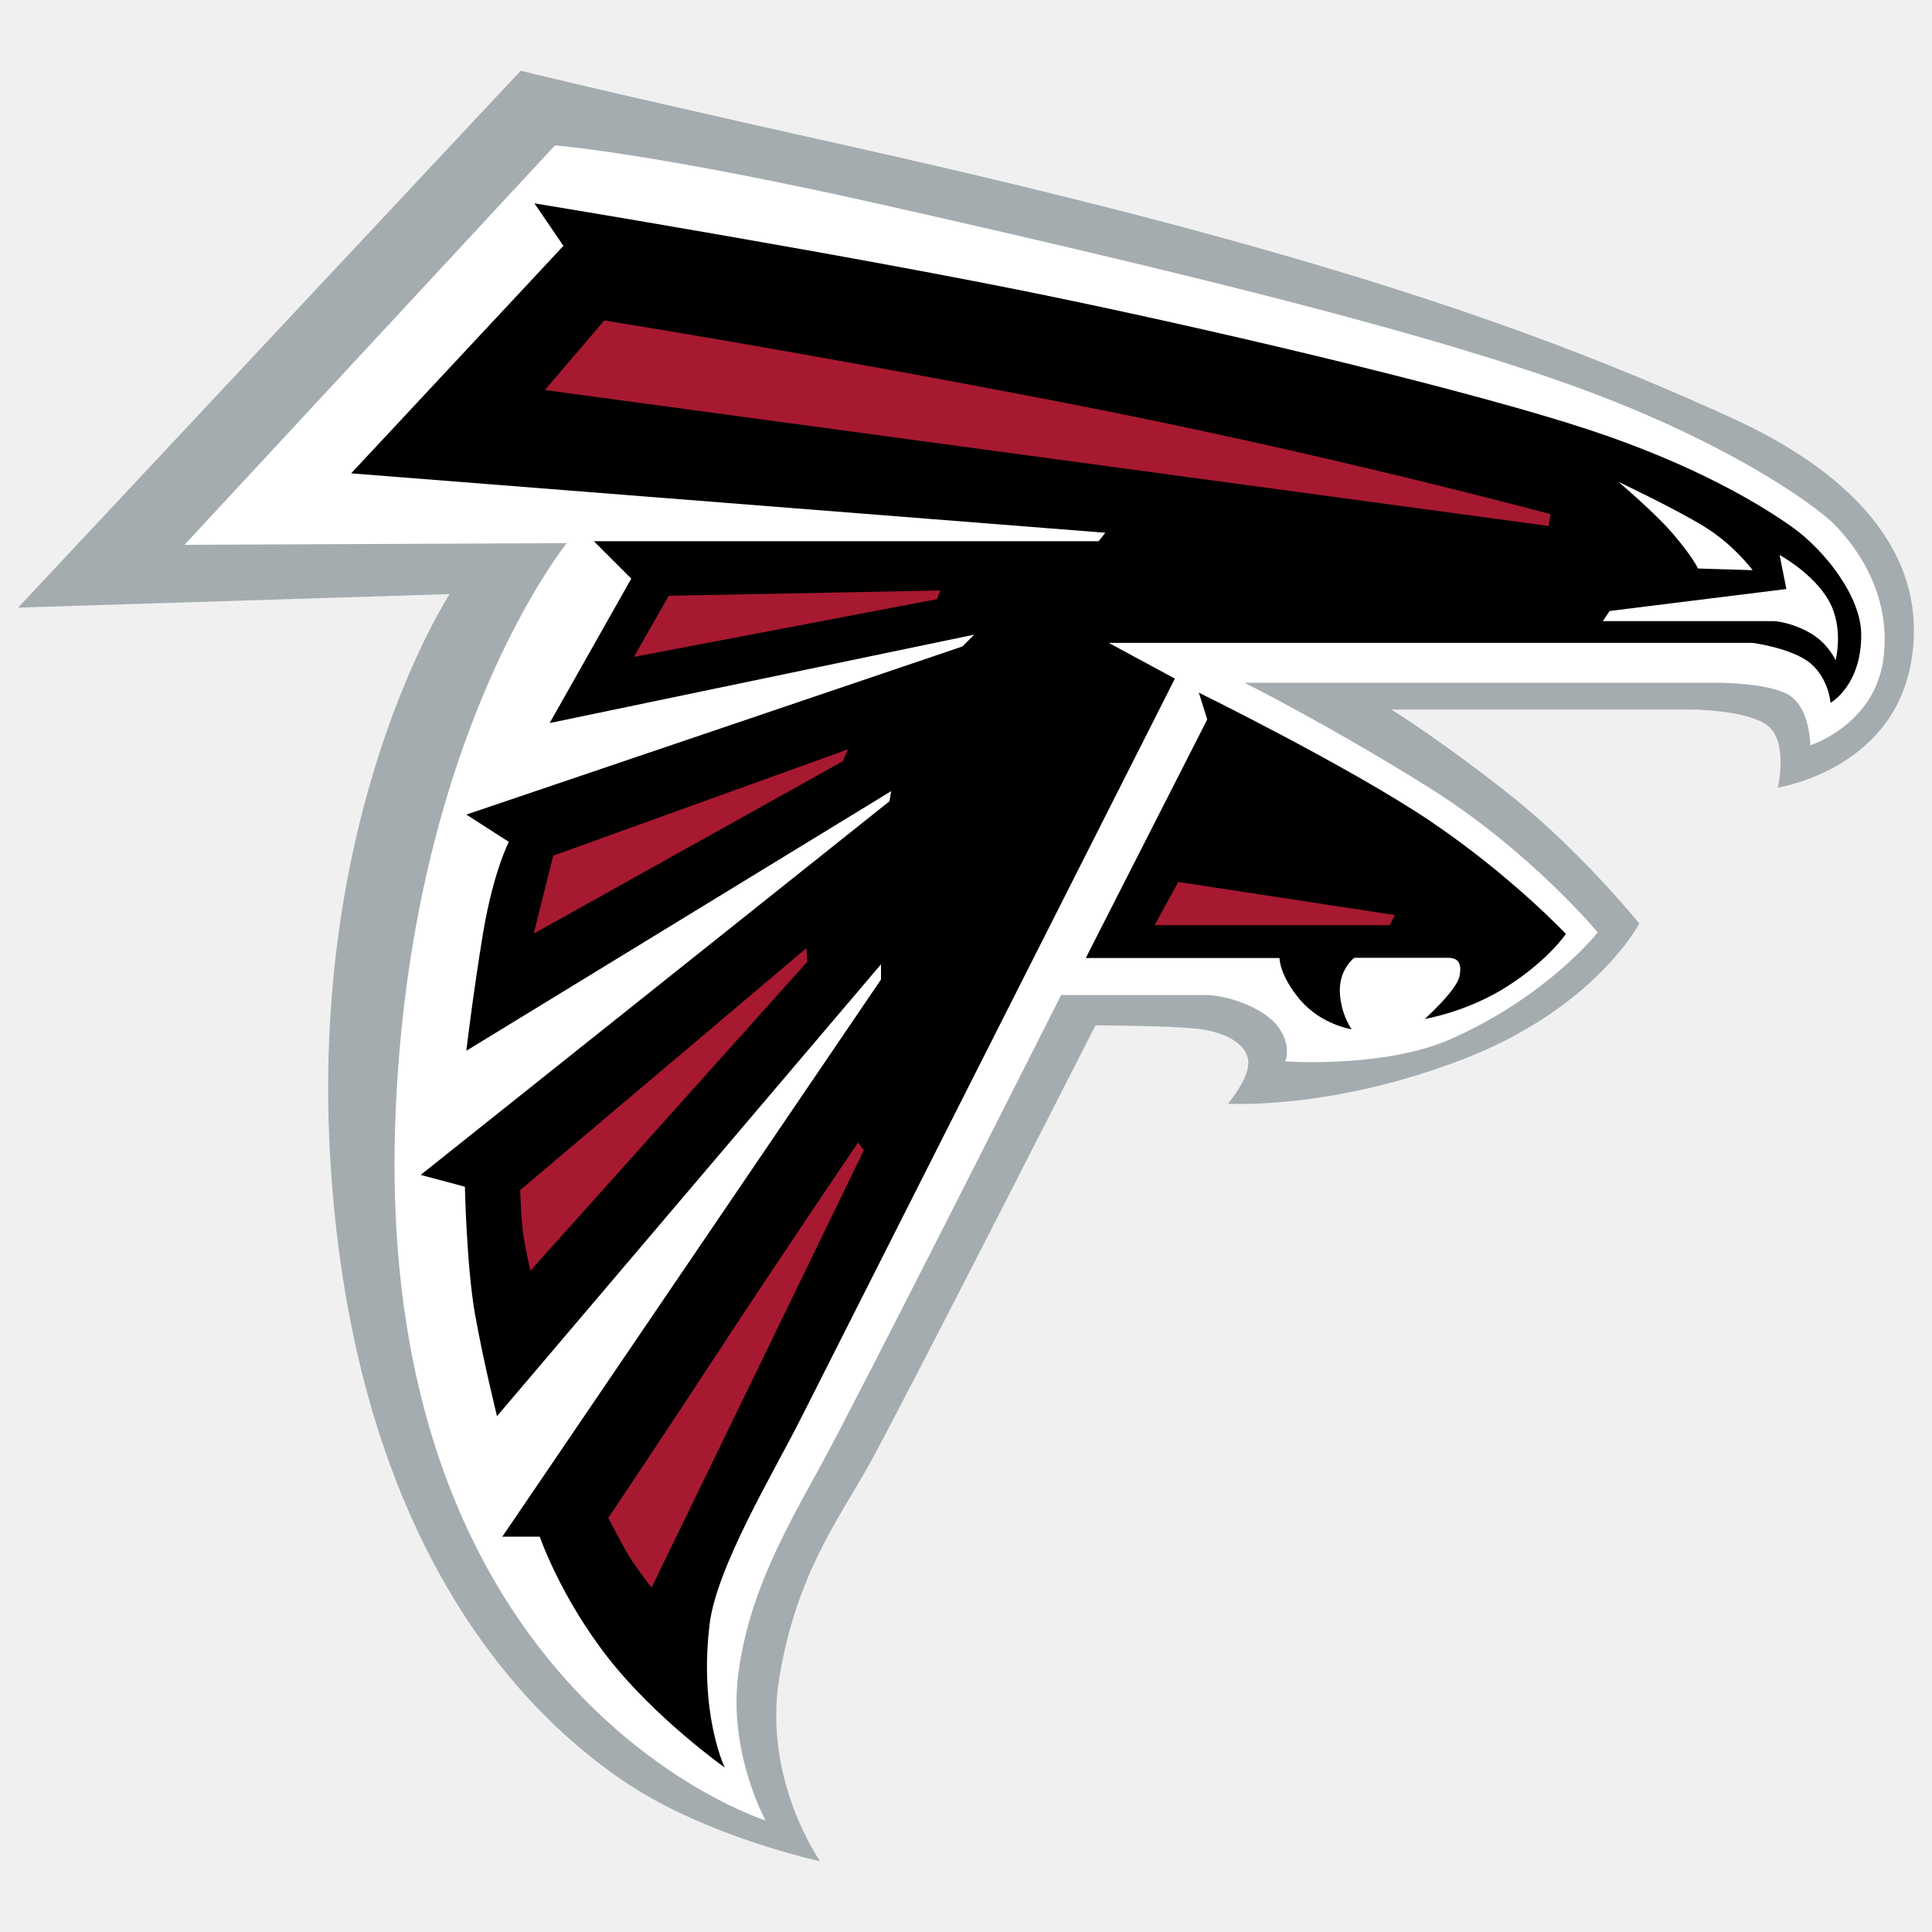
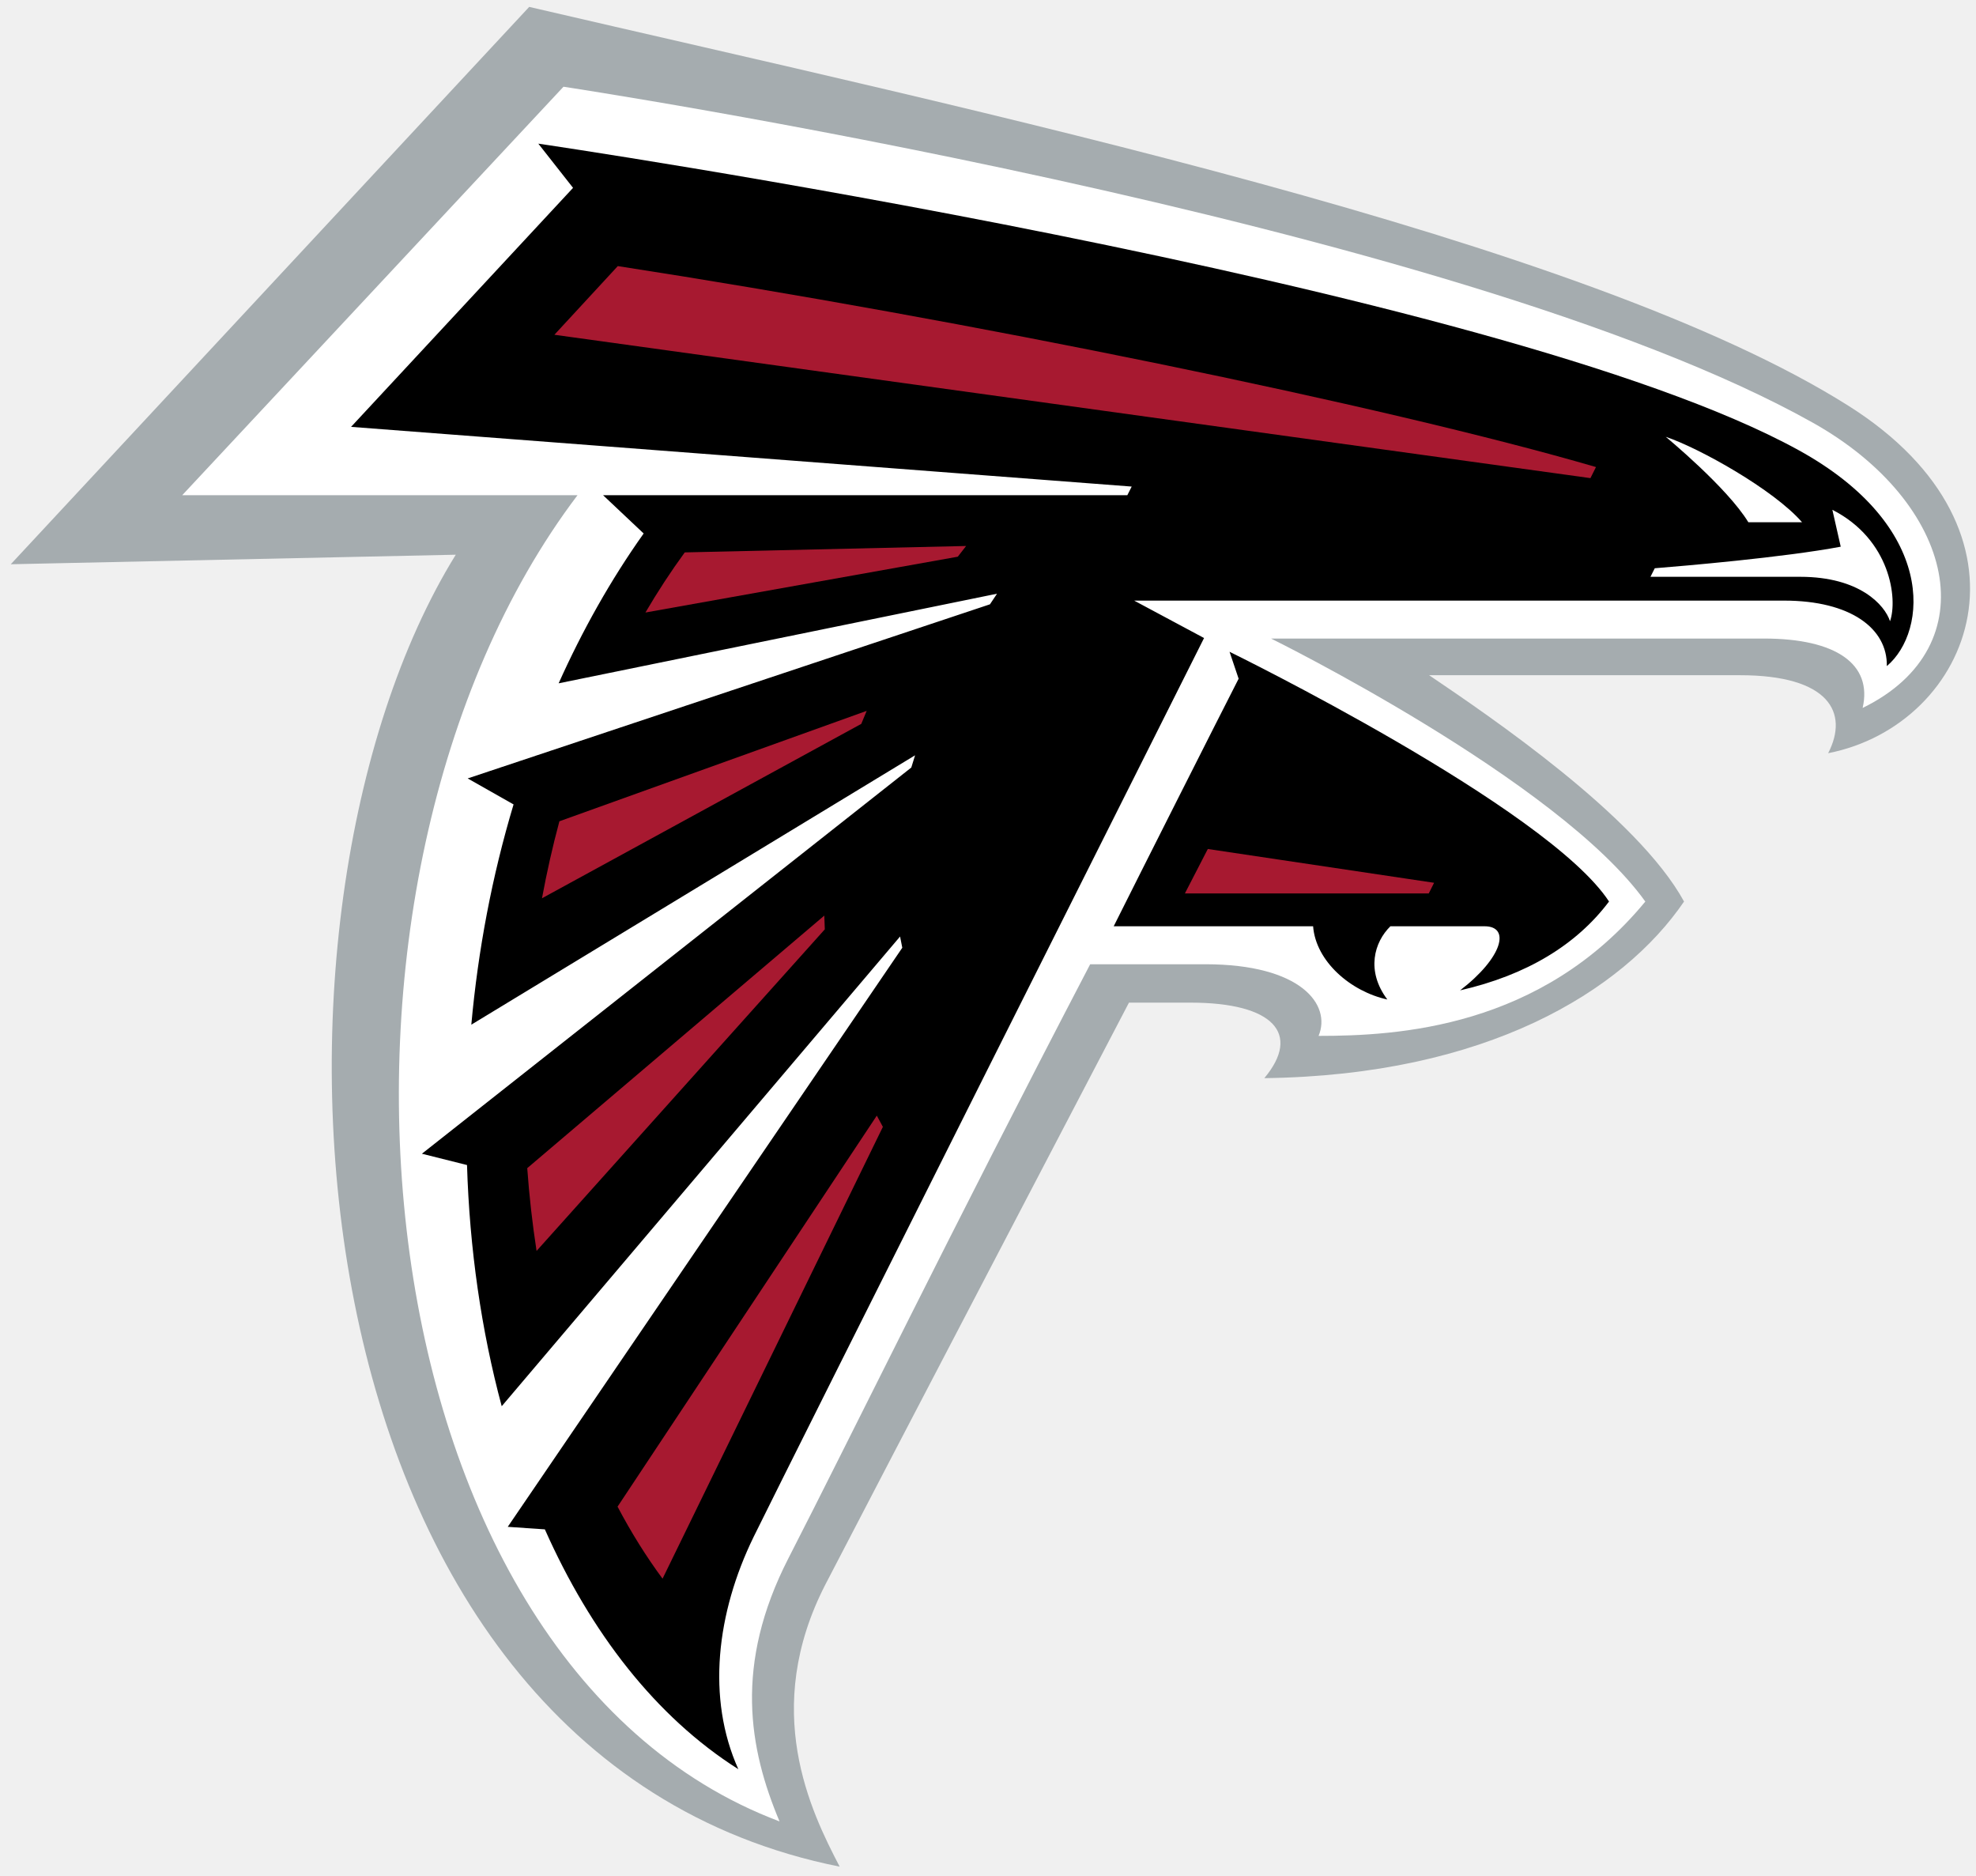
- <svg xmlns="http://www.w3.org/2000/svg" xmlns:xlink="http://www.w3.org/1999/xlink" version="1.1" id="Layer_1" x="0px" y="0px" viewBox="0 0 800 800" style="enable-background:new 0 0 800 800;" xml:space="preserve">
-   <style type="text/css">
- 	.st0{clip-path:url(#SVGID_2_);fill:#A5ACAF;}
- 	.st1{fill:#FFFFFF;}
- 	.st2{fill:#A71930;}
- </style>
-   <g>
-     <g>
-       <defs>
-         <rect id="SVGID_1_" x="7.5" y="29.3" width="785" height="741.4" />
-       </defs>
-       <clipPath id="SVGID_2_">
-         <use xlink:href="#SVGID_1_" style="overflow:visible;" />
-       </clipPath>
-       <path class="st0" d="M736.2,326.1c0,0,46.4-7,54.9-50.6c8.4-43.6-21.2-78.5-74.6-102.7c-77.4-35.2-170.2-68.9-365.8-112.5    c-105.6-23.6-135.1-31-135.1-31L7.5,251.6l178.7-5.6c0,0-59.1,90-49.2,237.7c9.8,147.7,72.7,221.5,122.4,254.6    c33.8,22.5,80.2,32.4,80.2,32.4s-23.9-33.8-16.9-76c7-42.2,23.9-64.7,36.6-87.2c12.7-22.5,94.3-182.9,94.3-182.9s29.5,0,42.2,1.4    c12.7,1.4,21.1,7,21.1,14.1c0,7-8.4,16.9-8.4,16.9s42.2,2.8,97.1-18.3c54.9-21.1,73.2-56.3,73.2-56.3s-23.9-29.5-52-52    c-28.1-22.5-50.6-36.6-50.6-36.6h123.8c0,0,23.9,0,32.4,7C740.4,307.9,736.2,326.1,736.2,326.1L736.2,326.1z" />
+ <svg xmlns="http://www.w3.org/2000/svg" width="248" height="235.355" viewBox="0 0 250 237.36">
+   <g transform="matrix(1.3333 0 0 -1.3333 72.337 166.71)">
+     <g transform="matrix(2.4002 0 0 2.4002 -53.276 -52.137)">
+       <path d="m72.686 57.769c-10.438 6.589-34.346 11.629-52.18 15.774l-20.505-22.04 17.601 0.377c-8.764-14.16-6.978-47.455 15.184-51.88-1.141 2.188-3.122 6.205-0.554 11.179 1.829 3.538 11.996 22.988 11.996 22.988h2.435c3.296 0 4.381-1.24 2.919-2.986 8.786 0.112 14.18 3.434 16.601 6.984-1.843 3.372-7.706 7.342-10.083 8.95h12.293c3.525 0 4.32-1.476 3.49-3.084 5.753 1.13 8.694 8.757 0.803 13.738" fill="#a5acaf" />
+       <path d="m71.282 57.097c-14.217 7.974-49.42 13.289-49.42 13.289l-15.08-16.153h15.635c-11.544-15.253-8.986-46.044 7.99-52.444-1.204 2.863-1.814 6.186 0.356 10.414 2.449 4.768 6.348 12.783 11.931 23.482h4.557c3.782 0 4.991-1.598 4.477-2.833 3.111 0 8.797 0.305 12.923 5.312-3.438 4.802-14.803 10.401-14.803 10.401h19.497c2.865 0 4.297-1.019 3.902-2.744 4.98 2.432 3.685 8.106-1.965 11.276" fill="#fff" />
+       <path transform="matrix(.75 0 0 -.75 0 73.54)" d="m27.822 7.207 1.832 2.33-11.707 12.602 41.168 3.148c-0.075 0.149-0.153 0.301-0.23 0.455h-27.648l2.141 2.019c-1.748 2.46-3.235 5.118-4.484 7.9l23.119-4.725c-0.126 0.185-0.251 0.371-0.373 0.559l-27.543 9.18 2.42 1.371c-1.136 3.78-1.874 7.697-2.228 11.613l23.402-14.203c-0.069 0.215-0.136 0.428-0.199 0.645l-25.809 20.363 2.379 0.596c0.134 4.417 0.754 8.722 1.83 12.717l21.008-24.766c0.035 0.198 0.075 0.395 0.117 0.592l-20.807 30.533 1.957 0.133c2.412 5.427 5.839 9.879 10.203 12.645-1.685-3.746-1.147-8.243 0.807-12.248 1.694-3.466 23.754-47.393 23.754-47.393l-3.686-1.973h34.277c3.51 0 5.455 1.472 5.416 3.453 2.169-1.831 2.654-7.378-4.682-11.402-15.941-8.745-66.434-16.145-66.434-16.145zm59.457 15.457c1.752 0.585 5.695 2.783 7.188 4.504h-2.832c-1.117-1.836-4.356-4.504-4.356-4.504zm8.787 3.848c3.074 1.568 3.451 4.705 3.041 5.875-0.279-0.855-1.601-2.342-4.734-2.342h-7.9c0.077-0.153 0.153-0.302 0.227-0.451 1.5-0.12 6.807-0.572 9.807-1.137zm-31.791 7.486 0.479 1.42c-1.131 2.212-5.184 10.243-6.588 13.053h10.516c0.143 1.862 1.993 3.442 3.914 3.861-1.138-1.52-0.687-3.028 0.162-3.861h4.967c1.38 0 0.954 1.655-1.291 3.379 3.513-0.802 6.137-2.401 7.854-4.684-3.256-4.972-20.012-13.168-20.012-13.168z" />
+       <path transform="matrix(.75 0 0 -.75 0 73.54)" d="m32.014 13.662-3.344 3.621 54.637 7.559c0.098-0.198 0.198-0.392 0.293-0.584-11.175-3.255-33.184-7.751-51.586-10.596zm18.367 14.758-14.836 0.338c-0.743 1.018-1.432 2.076-2.074 3.17l16.473-2.943c0.144-0.189 0.29-0.378 0.438-0.564zm-5.242 8.693-16.205 5.822c-0.361 1.336-0.665 2.692-0.918 4.059l16.838-9.195c0.091-0.228 0.188-0.457 0.285-0.686zm17.99 7.283-1.209 2.344h12.861c0.096-0.19 0.188-0.378 0.281-0.562zm-20.225 3.512-15.666 13.316c0.106 1.476 0.272 2.936 0.492 4.365l15.201-16.957c-0.011-0.242-0.022-0.482-0.027-0.725zm2.769 10.547-13.672 20.617c0.717 1.359 1.51 2.63 2.373 3.797l11.619-23.822c-0.109-0.196-0.216-0.394-0.32-0.592z" fill="#a71930" />
    </g>
-     <path class="st1" d="M749.6,308.6c0,0,26.7-8.4,30.3-35.9c3.5-27.4-12-47.1-20.4-55.6c-8.4-8.4-45.7-35.2-111.1-58.4   c-53.9-19.1-135.8-40.8-282.8-73.9c-95.4-21.5-135.8-24.6-135.8-24.6L76.4,225.6l158.3-0.7c0,0-65.4,80.3-71,239.2   C155.2,703.2,317,753.8,317,753.8s-15.5-28.1-11.3-60.5c4.2-32.4,18.3-57.7,33.8-85.8C355,579.4,439.4,412,439.4,412s48.5,0,59.1,0   c10.5,0,25.3,5.6,30.9,13.4c5.6,7.7,2.8,14.1,2.8,14.1s40.8,2.9,68.2-9.1c40.1-17.6,61.2-44.3,61.2-44.3s-28.1-33.8-69.6-59.8   c-41.5-26-76.7-43.6-76.7-43.6h196.2c0,0,23.9,0,30.9,6.3C749.6,295.2,749.6,308.6,749.6,308.6L749.6,308.6z" />
-     <path d="M758,291c0,0,12.7-7,12.7-28.1c0-16.2-15.5-35.2-28.1-44.3c-12.7-9.1-40.1-26-85.1-40.8c-45-14.8-140-38-221.6-54.9   C354.3,106,221.3,84.2,221.3,84.2l12,17.6L145.4,196l312.3,24.6l-2.8,3.5H245.9l15.5,15.5l-33.8,59.8l175.8-36.6l-4.9,4.9   l-205.4,69.6l17.6,11.3c0,0-6.3,12-10.6,37.3c-4.2,25.3-7,49.2-7,49.2L369,327.6l-0.7,4.2L174.2,486.5l18.3,4.9   c0,0,0.7,33.1,4.2,52.8c3.5,19.7,9.1,42.2,9.1,42.2l159-187.1v6.3L208,636.3h15.5c0,0,8.4,24.6,28.1,49.9   c19.7,25.3,48.5,45.7,48.5,45.7s-10.7-22.1-6.3-59.1c2.8-23.9,26.7-63.3,38-85.8c11.3-22.5,154.7-306,154.7-306l-27.4-14.8h266.6   c0,0,16.2,2.1,23.9,8.4C757.3,281.1,758,291,758,291L758,291z" />
-     <path class="st1" d="M760.1,273.4c0,0,3.5-13.4-2.8-24.6c-6.3-11.3-20.4-19-20.4-19l2.8,14.1l-73.2,9.1l-2.8,4.2h71   c0,0,7.4,0.4,15.5,5.3C757.1,266.7,760.1,273.4,760.1,273.4L760.1,273.4z" />
-     <path class="st1" d="M725.7,236.1c0,0-7.7-10.6-20.4-18.3c-12.7-7.7-35.2-18.3-35.2-18.3s15.5,13,23.2,22.2   c7.7,9.1,9.8,13.7,9.8,13.7L725.7,236.1L725.7,236.1z" />
-     <path class="st2" d="M642,212.9c0,0-93.8-25.4-202.6-46.4c-109-21.1-189.2-33.8-189.2-33.8l-24.6,28.8l415.7,56.3L642,212.9   L642,212.9z" />
-     <polygon class="st2" points="389.4,244.5 276.9,246.7 262.5,272 388,248.1 389.4,244.5  " />
-     <polygon class="st2" points="351.1,310.3 229.1,354.3 221,386.6 349,315.2 351.1,310.3  " />
-     <path class="st2" d="M333.9,392.6L215.4,492.8c0,0,0.4,13,1.4,19.3c1.1,6.3,2.8,14.1,2.8,14.1l114.7-128L333.9,392.6L333.9,392.6z" />
-     <path class="st2" d="M355.3,473.1c0,0-34.1,50.3-57.3,85.8c-23.2,35.5-46.1,69.6-46.1,69.6s5.3,10.5,8.8,16.2   c3.5,5.6,9.1,12.7,9.1,12.7l87.9-181.1L355.3,473.1L355.3,473.1z" />
-     <path d="M496.4,286.8c0,0,62.2,30.6,95.7,53.1c33.4,22.5,56.3,46.8,56.3,46.8s-7,10.6-23.9,21.5c-16.9,10.9-34.5,13.7-34.5,13.7   s13.4-12,14.4-17.9c1.1-6-1.4-7.4-4.9-7.4c-3.5,0-38.7,0-38.7,0s-6.3,4.6-6,14.1c0.4,9.5,4.9,15.5,4.9,15.5s-12.3-1.8-21.1-11.9   c-8.8-10.2-8.8-17.6-8.8-17.6h-80.2l50.3-98.8L496.4,286.8L496.4,286.8z" />
-     <polygon class="st2" points="487.9,365.2 577.6,378.9 575.5,383.1 478.1,383.1 487.9,365.2  " />
  </g>
</svg>
